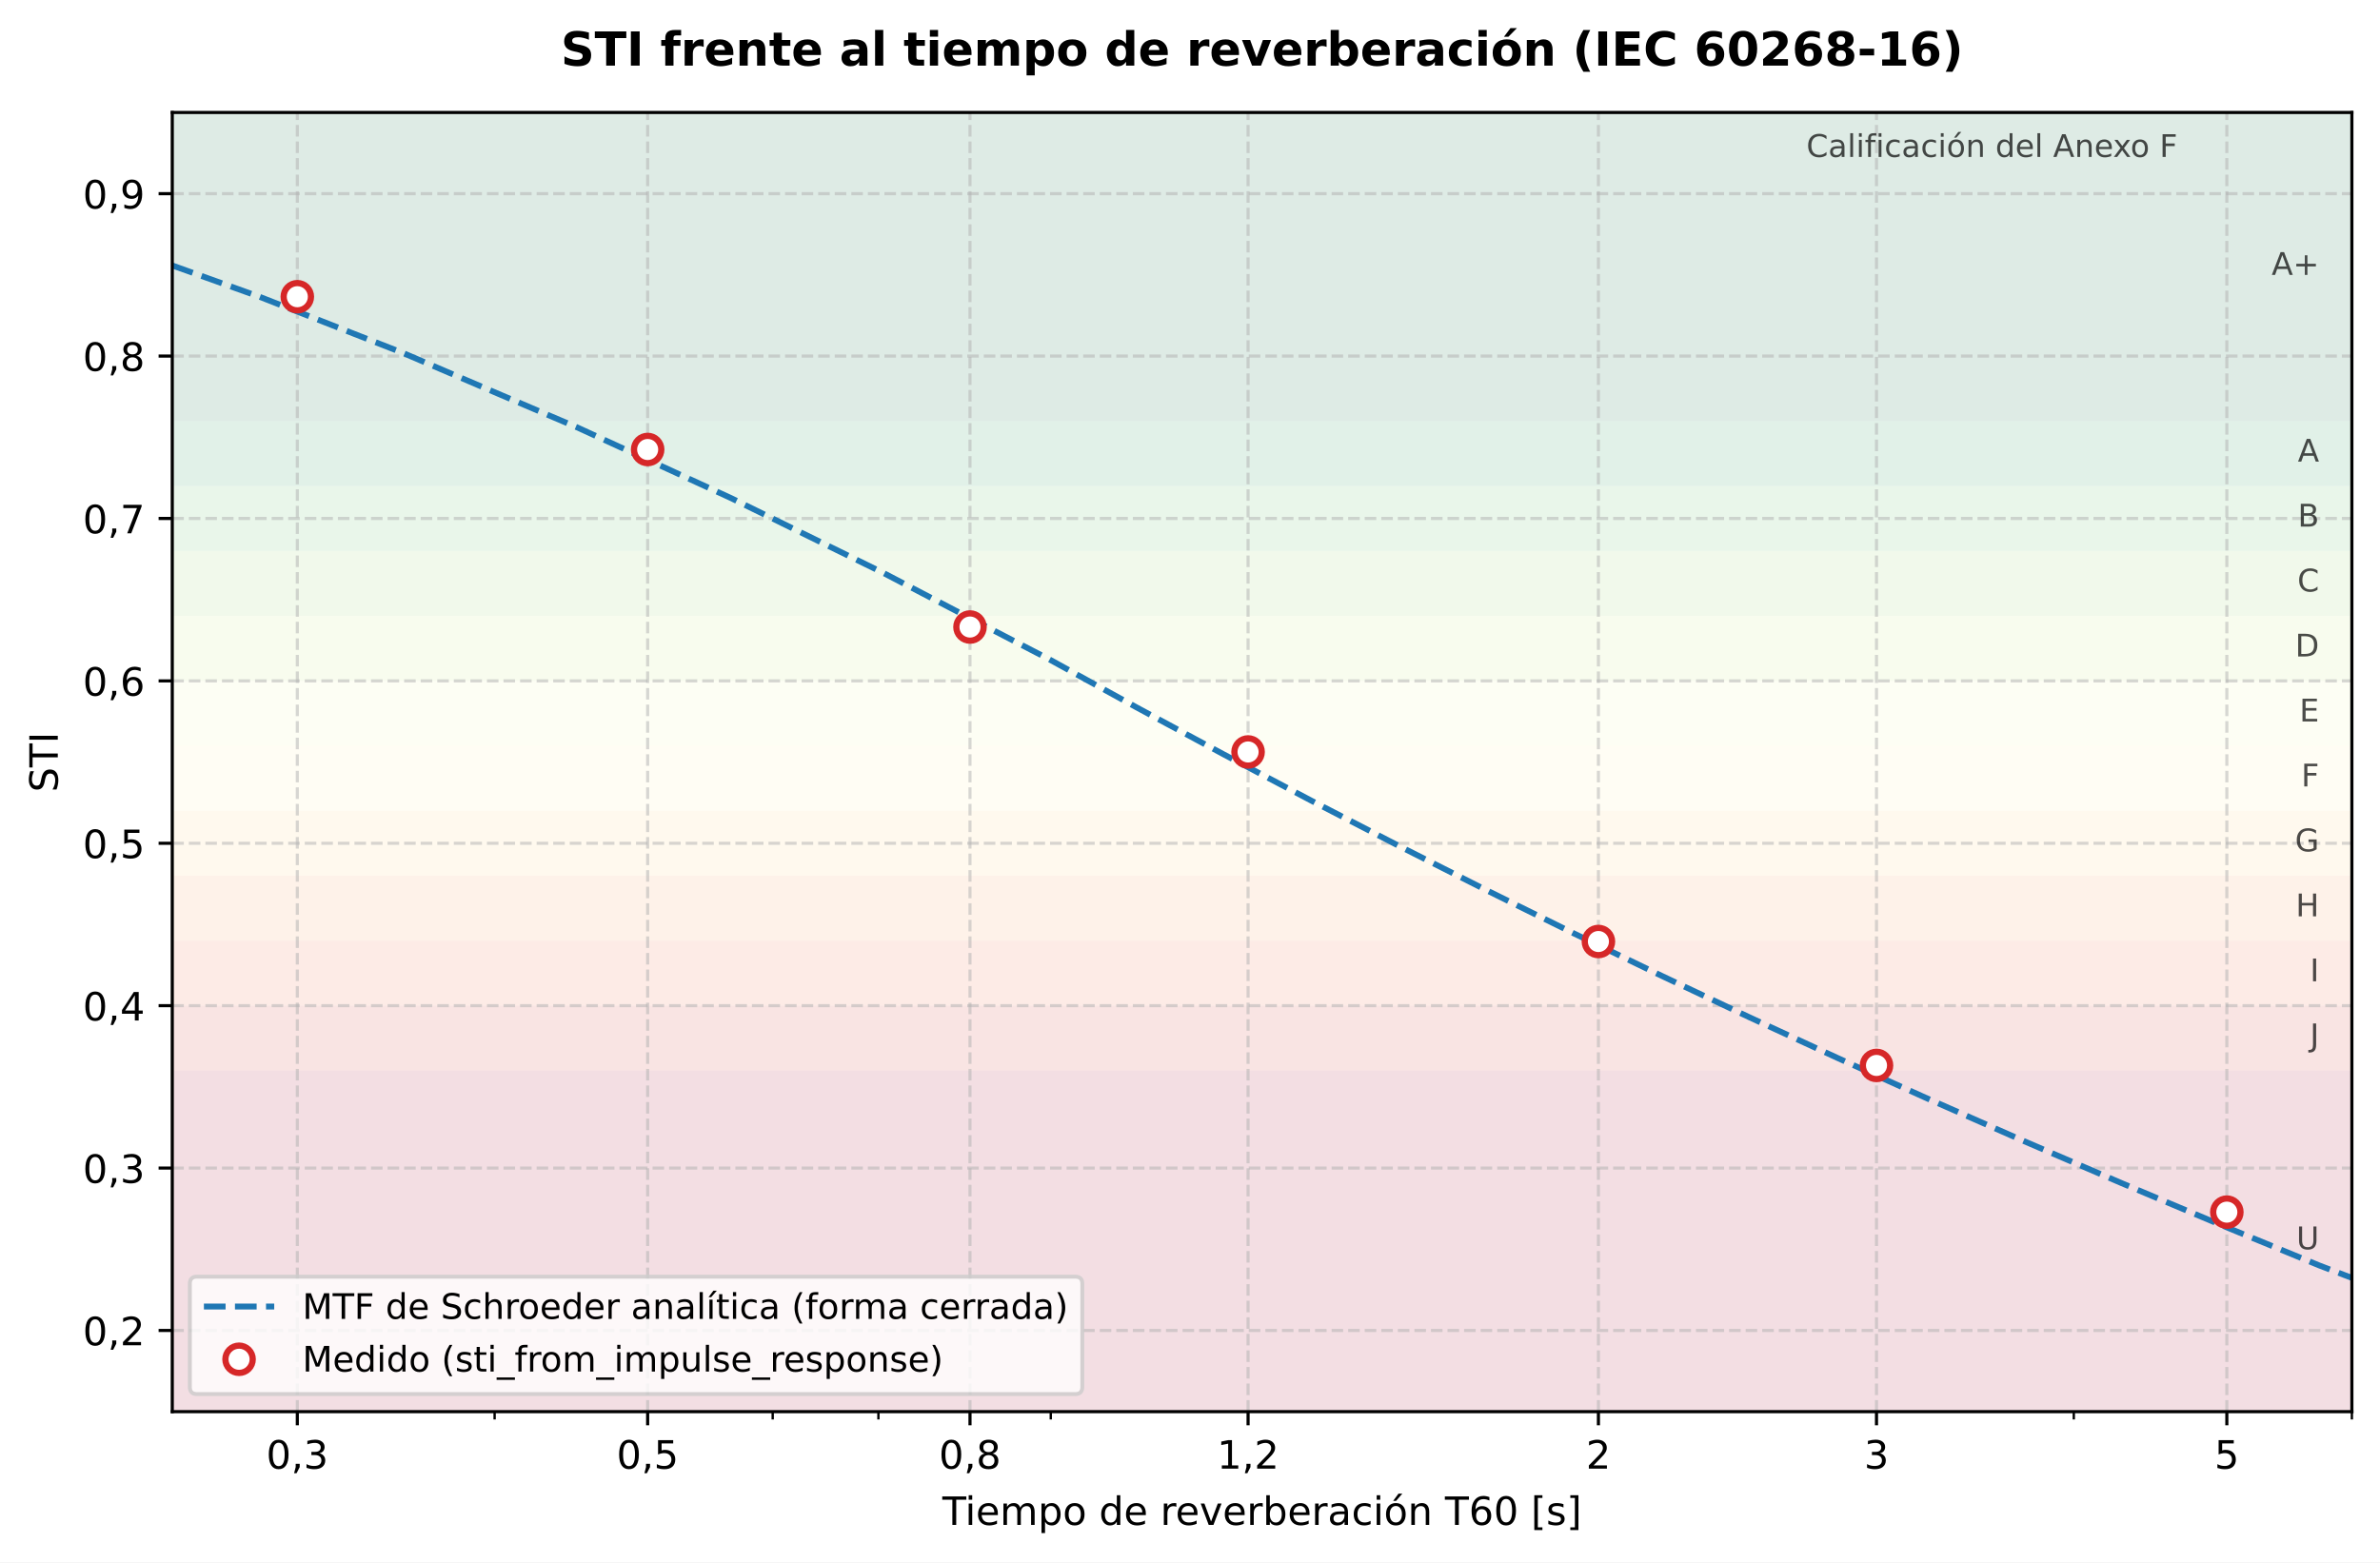
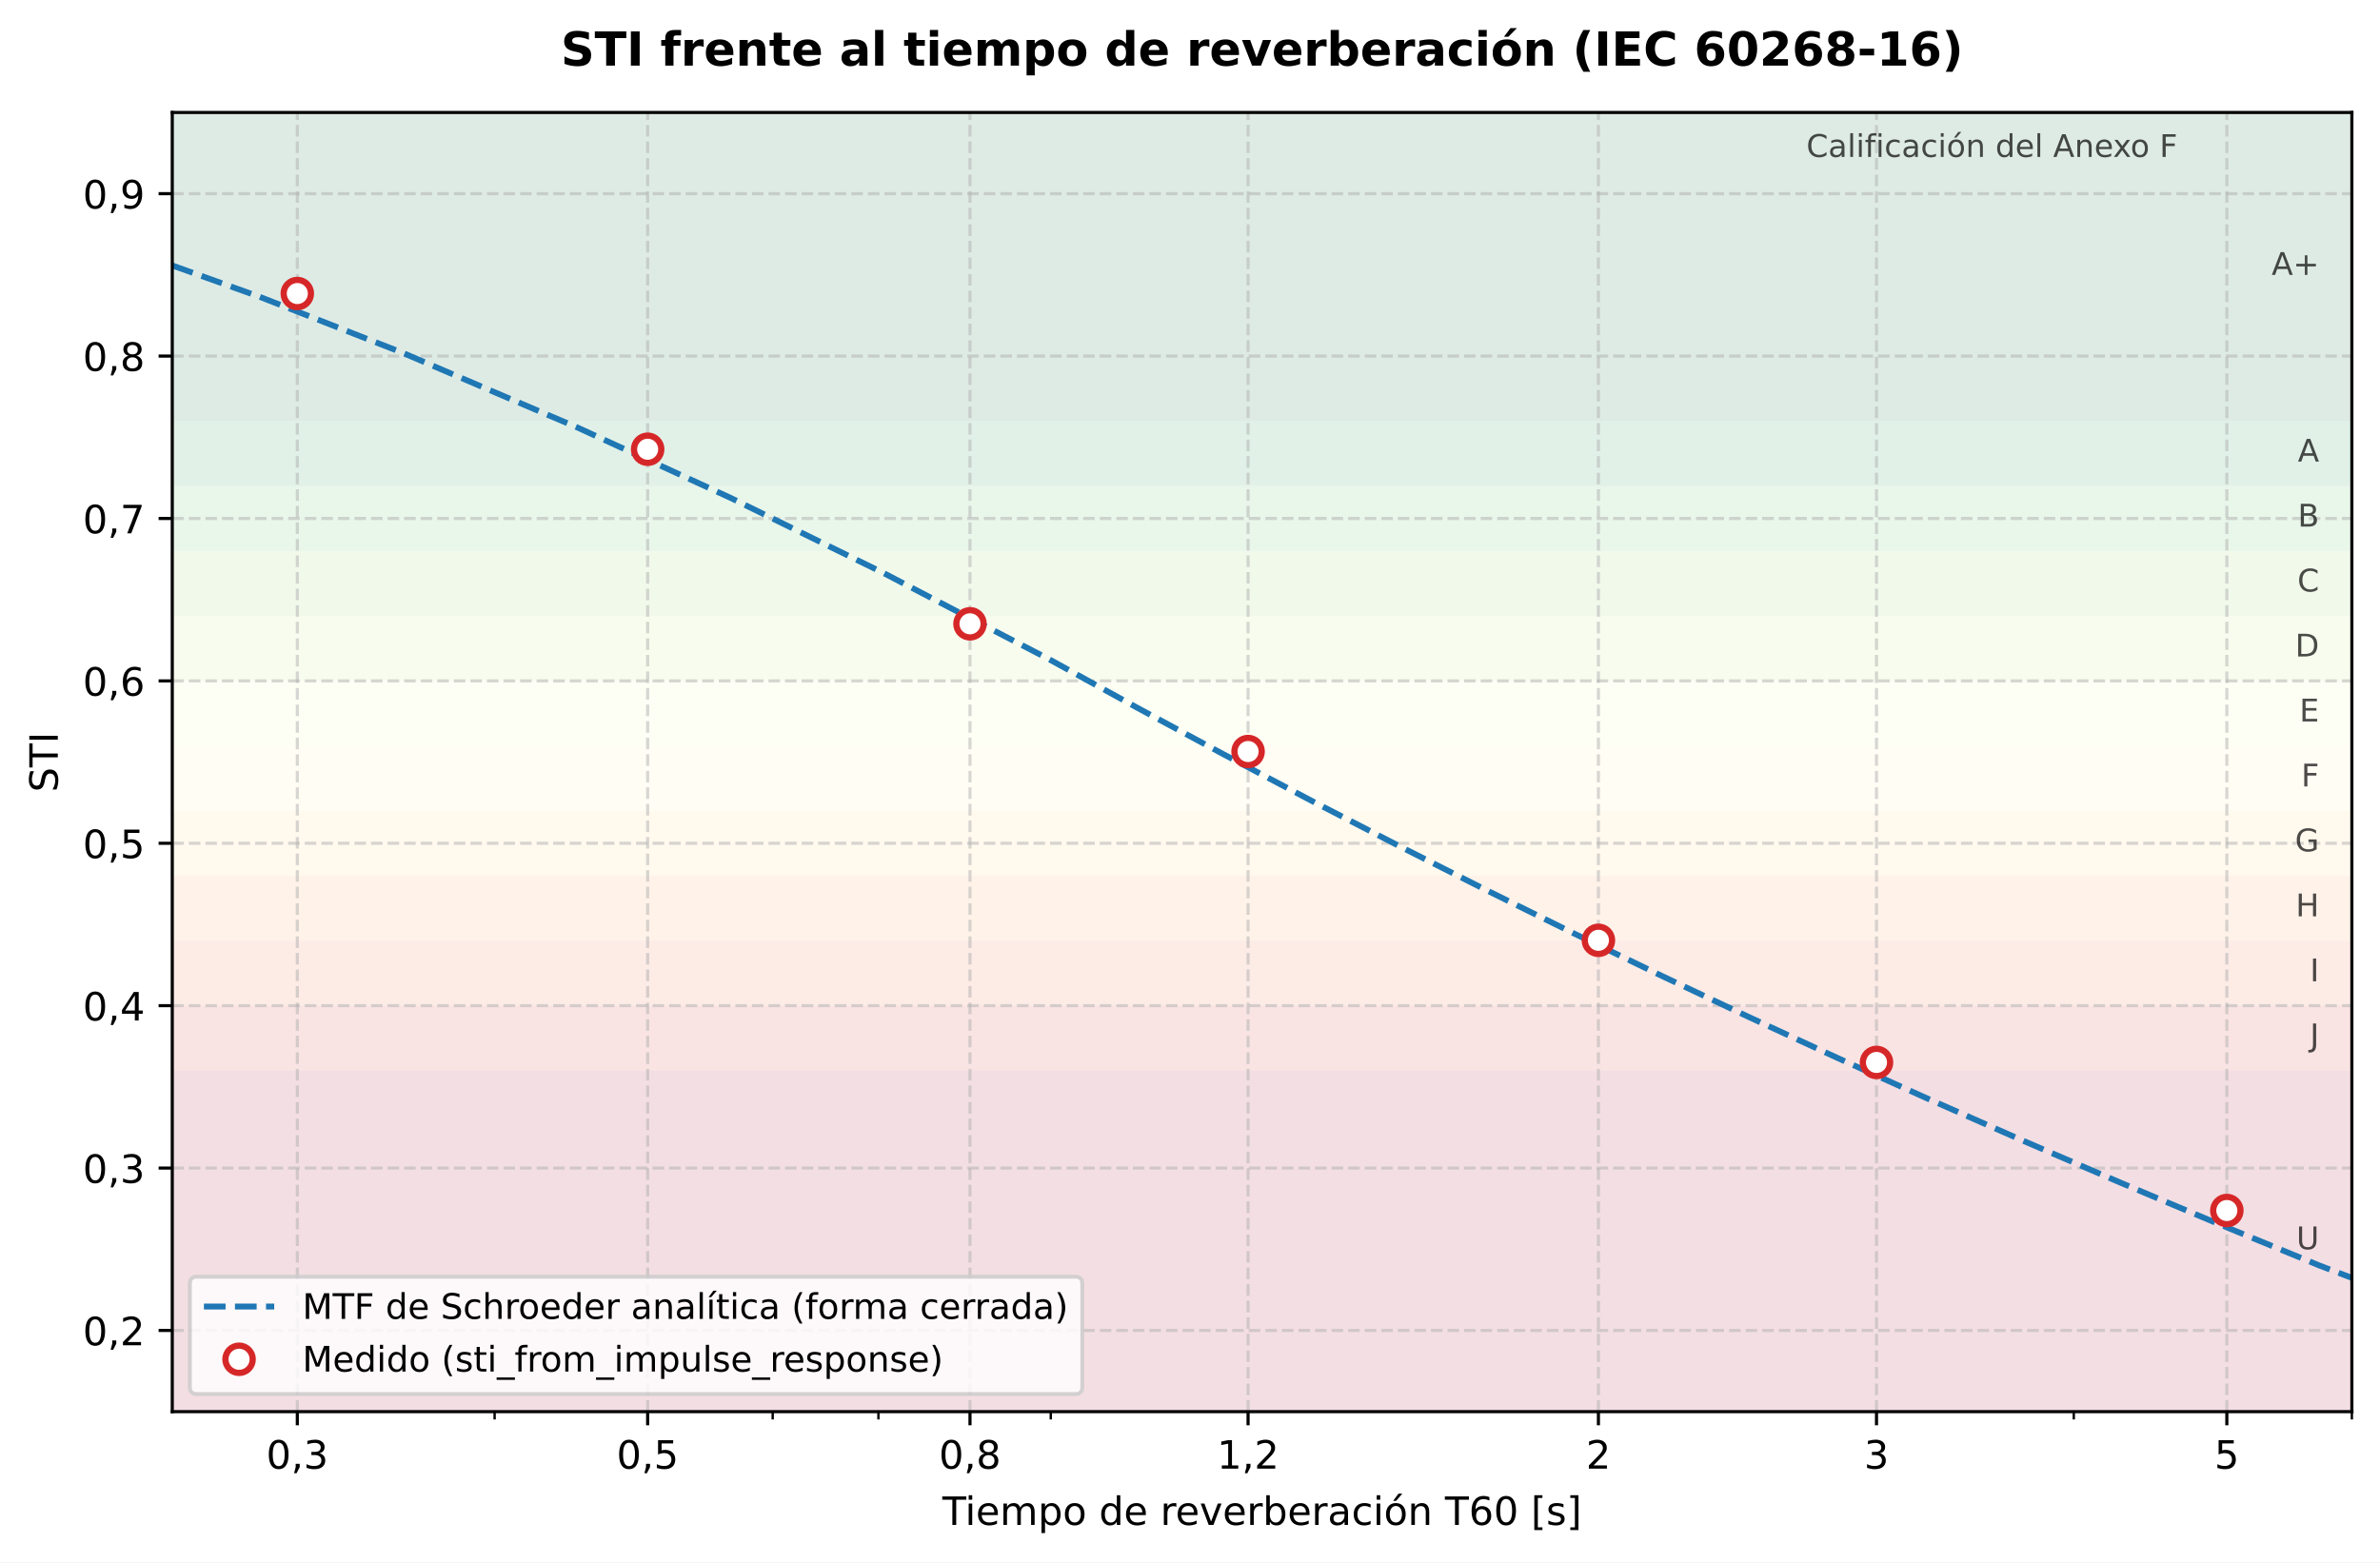
<svg xmlns="http://www.w3.org/2000/svg" xmlns:xlink="http://www.w3.org/1999/xlink" width="609.303pt" height="400.039pt" viewBox="0 0 609.303 400.039" version="1.1">
  <defs>
    <style type="text/css">*{stroke-linejoin: round; stroke-linecap: butt}</style>
  </defs>
  <g id="figure_1">
    <g id="patch_1">
      <path d="M -0 400.039  L 609.303 400.039  L 609.303 0  L -0 0  z " style="fill: #ffffff" />
    </g>
    <g id="axes_1">
      <g id="patch_2">
        <path d="M 44.103 361.438  L 602.103 361.438  L 602.103 28.798  L 44.103 28.798  z " style="fill: #ffffff" />
      </g>
      <g id="patch_3">
        <path d="M 44.103 361.438  L 602.103 361.438  L 602.103 274.12  L 44.103 274.12  z " clip-path="url(#pe2102e52f6)" style="fill: #a50026; opacity: 0.13" />
      </g>
      <g id="patch_4">
        <path d="M 44.103 274.12  L 602.103 274.12  L 602.103 257.488  L 44.103 257.488  z " clip-path="url(#pe2102e52f6)" style="fill: #d22b27; opacity: 0.13" />
      </g>
      <g id="patch_5">
        <path d="M 44.103 257.488  L 602.103 257.488  L 602.103 240.856  L 44.103 240.856  z " clip-path="url(#pe2102e52f6)" style="fill: #ee613e; opacity: 0.13" />
      </g>
      <g id="patch_6">
        <path d="M 44.103 240.856  L 602.103 240.856  L 602.103 224.224  L 44.103 224.224  z " clip-path="url(#pe2102e52f6)" style="fill: #fa9b58; opacity: 0.13" />
      </g>
      <g id="patch_7">
        <path d="M 44.103 224.224  L 602.103 224.224  L 602.103 207.592  L 44.103 207.592  z " clip-path="url(#pe2102e52f6)" style="fill: #fece7c; opacity: 0.13" />
      </g>
      <g id="patch_8">
        <path d="M 44.103 207.592  L 602.103 207.592  L 602.103 190.96  L 44.103 190.96  z " clip-path="url(#pe2102e52f6)" style="fill: #fff1a8; opacity: 0.13" />
      </g>
      <g id="patch_9">
        <path d="M 44.103 190.96  L 602.103 190.96  L 602.103 174.328  L 44.103 174.328  z " clip-path="url(#pe2102e52f6)" style="fill: #eef8a8; opacity: 0.13" />
      </g>
      <g id="patch_10">
        <path d="M 44.103 174.328  L 602.103 174.328  L 602.103 157.696  L 44.103 157.696  z " clip-path="url(#pe2102e52f6)" style="fill: #c7e77f; opacity: 0.13" />
      </g>
      <g id="patch_11">
        <path d="M 44.103 157.696  L 602.103 157.696  L 602.103 141.064  L 44.103 141.064  z " clip-path="url(#pe2102e52f6)" style="fill: #93d168; opacity: 0.13" />
      </g>
      <g id="patch_12">
        <path d="M 44.103 141.064  L 602.103 141.064  L 602.103 124.432  L 44.103 124.432  z " clip-path="url(#pe2102e52f6)" style="fill: #57b65f; opacity: 0.13" />
      </g>
      <g id="patch_13">
        <path d="M 44.103 124.432  L 602.103 124.432  L 602.103 107.8  L 44.103 107.8  z " clip-path="url(#pe2102e52f6)" style="fill: #17934e; opacity: 0.13" />
      </g>
      <g id="patch_14">
        <path d="M 44.103 107.8  L 602.103 107.8  L 602.103 28.798  L 44.103 28.798  z " clip-path="url(#pe2102e52f6)" style="fill: #006837; opacity: 0.13" />
      </g>
      <g id="matplotlib.axis_1">
        <g id="xtick_1">
          <g id="line2d_1">
            <path d="M 76.115 361.438  L 76.115 28.798  " clip-path="url(#pe2102e52f6)" style="fill: none; stroke-dasharray: 2.96,1.28; stroke-dashoffset: 0; stroke: #b0b0b0; stroke-opacity: 0.5; stroke-width: 0.8" />
          </g>
          <g id="line2d_2">
            <defs>
              <path id="m3d27035b55" d="M 0 0  L 0 3.5  " style="stroke: #000000; stroke-width: 0.8" />
            </defs>
            <g>
              <use xlink:href="#m3d27035b55" x="76.115" y="361.438" style="stroke: #000000; stroke-width: 0.8" />
            </g>
          </g>
          <g id="text_1">
            <text style="font-size: 10px; font-family: 'DejaVu Sans', 'Bitstream Vera Sans', 'Computer Modern Sans Serif', 'Lucida Grande', 'Verdana', 'Geneva', 'Lucid', 'Arial', 'Helvetica', 'Avant Garde', sans-serif; text-anchor: middle" x="76.115" y="376.036" transform="rotate(-0 76.11499 376.0358)">0,3</text>
          </g>
        </g>
        <g id="xtick_2">
          <g id="line2d_3">
            <path d="M 165.805 361.438  L 165.805 28.798  " clip-path="url(#pe2102e52f6)" style="fill: none; stroke-dasharray: 2.96,1.28; stroke-dashoffset: 0; stroke: #b0b0b0; stroke-opacity: 0.5; stroke-width: 0.8" />
          </g>
          <g id="line2d_4">
            <g>
              <use xlink:href="#m3d27035b55" x="165.805" y="361.438" style="stroke: #000000; stroke-width: 0.8" />
            </g>
          </g>
          <g id="text_2">
            <text style="font-size: 10px; font-family: 'DejaVu Sans', 'Bitstream Vera Sans', 'Computer Modern Sans Serif', 'Lucida Grande', 'Verdana', 'Geneva', 'Lucid', 'Arial', 'Helvetica', 'Avant Garde', sans-serif; text-anchor: middle" x="165.805" y="376.036" transform="rotate(-0 165.8053 376.0358)">0,5</text>
          </g>
        </g>
        <g id="xtick_3">
          <g id="line2d_5">
            <path d="M 248.328 361.438  L 248.328 28.798  " clip-path="url(#pe2102e52f6)" style="fill: none; stroke-dasharray: 2.96,1.28; stroke-dashoffset: 0; stroke: #b0b0b0; stroke-opacity: 0.5; stroke-width: 0.8" />
          </g>
          <g id="line2d_6">
            <g>
              <use xlink:href="#m3d27035b55" x="248.328" y="361.438" style="stroke: #000000; stroke-width: 0.8" />
            </g>
          </g>
          <g id="text_3">
            <text style="font-size: 10px; font-family: 'DejaVu Sans', 'Bitstream Vera Sans', 'Computer Modern Sans Serif', 'Lucida Grande', 'Verdana', 'Geneva', 'Lucid', 'Arial', 'Helvetica', 'Avant Garde', sans-serif; text-anchor: middle" x="248.328" y="376.036" transform="rotate(-0 248.3282 376.0358)">0,8</text>
          </g>
        </g>
        <g id="xtick_4">
          <g id="line2d_7">
            <path d="M 319.519 361.438  L 319.519 28.798  " clip-path="url(#pe2102e52f6)" style="fill: none; stroke-dasharray: 2.96,1.28; stroke-dashoffset: 0; stroke: #b0b0b0; stroke-opacity: 0.5; stroke-width: 0.8" />
          </g>
          <g id="line2d_8">
            <g>
              <use xlink:href="#m3d27035b55" x="319.519" y="361.438" style="stroke: #000000; stroke-width: 0.8" />
            </g>
          </g>
          <g id="text_4">
            <text style="font-size: 10px; font-family: 'DejaVu Sans', 'Bitstream Vera Sans', 'Computer Modern Sans Serif', 'Lucida Grande', 'Verdana', 'Geneva', 'Lucid', 'Arial', 'Helvetica', 'Avant Garde', sans-serif; text-anchor: middle" x="319.519" y="376.036" transform="rotate(-0 319.5194 376.0358)">1,2</text>
          </g>
        </g>
        <g id="xtick_5">
          <g id="line2d_9">
            <path d="M 409.21 361.438  L 409.21 28.798  " clip-path="url(#pe2102e52f6)" style="fill: none; stroke-dasharray: 2.96,1.28; stroke-dashoffset: 0; stroke: #b0b0b0; stroke-opacity: 0.5; stroke-width: 0.8" />
          </g>
          <g id="line2d_10">
            <g>
              <use xlink:href="#m3d27035b55" x="409.21" y="361.438" style="stroke: #000000; stroke-width: 0.8" />
            </g>
          </g>
          <g id="text_5">
            <text style="font-size: 10px; font-family: 'DejaVu Sans', 'Bitstream Vera Sans', 'Computer Modern Sans Serif', 'Lucida Grande', 'Verdana', 'Geneva', 'Lucid', 'Arial', 'Helvetica', 'Avant Garde', sans-serif; text-anchor: middle" x="409.21" y="376.036" transform="rotate(-0 409.2097 376.0358)">2</text>
          </g>
        </g>
        <g id="xtick_6">
          <g id="line2d_11">
            <path d="M 480.401 361.438  L 480.401 28.798  " clip-path="url(#pe2102e52f6)" style="fill: none; stroke-dasharray: 2.96,1.28; stroke-dashoffset: 0; stroke: #b0b0b0; stroke-opacity: 0.5; stroke-width: 0.8" />
          </g>
          <g id="line2d_12">
            <g>
              <use xlink:href="#m3d27035b55" x="480.401" y="361.438" style="stroke: #000000; stroke-width: 0.8" />
            </g>
          </g>
          <g id="text_6">
            <text style="font-size: 10px; font-family: 'DejaVu Sans', 'Bitstream Vera Sans', 'Computer Modern Sans Serif', 'Lucida Grande', 'Verdana', 'Geneva', 'Lucid', 'Arial', 'Helvetica', 'Avant Garde', sans-serif; text-anchor: middle" x="480.401" y="376.036" transform="rotate(-0 480.4009 376.0358)">3</text>
          </g>
        </g>
        <g id="xtick_7">
          <g id="line2d_13">
            <path d="M 570.091 361.438  L 570.091 28.798  " clip-path="url(#pe2102e52f6)" style="fill: none; stroke-dasharray: 2.96,1.28; stroke-dashoffset: 0; stroke: #b0b0b0; stroke-opacity: 0.5; stroke-width: 0.8" />
          </g>
          <g id="line2d_14">
            <g>
              <use xlink:href="#m3d27035b55" x="570.091" y="361.438" style="stroke: #000000; stroke-width: 0.8" />
            </g>
          </g>
          <g id="text_7">
            <text style="font-size: 10px; font-family: 'DejaVu Sans', 'Bitstream Vera Sans', 'Computer Modern Sans Serif', 'Lucida Grande', 'Verdana', 'Geneva', 'Lucid', 'Arial', 'Helvetica', 'Avant Garde', sans-serif; text-anchor: middle" x="570.091" y="376.036" transform="rotate(-0 570.0913 376.0358)">5</text>
          </g>
        </g>
        <g id="xtick_8">
          <g id="line2d_15">
            <defs>
              <path id="md1b22fa4b4" d="M 0 0  L 0 2  " style="stroke: #000000; stroke-width: 0.6" />
            </defs>
            <g>
              <use xlink:href="#md1b22fa4b4" x="126.626" y="361.438" style="stroke: #000000; stroke-width: 0.6" />
            </g>
          </g>
        </g>
        <g id="xtick_9">
          <g id="line2d_16">
            <g>
              <use xlink:href="#md1b22fa4b4" x="197.817" y="361.438" style="stroke: #000000; stroke-width: 0.6" />
            </g>
          </g>
        </g>
        <g id="xtick_10">
          <g id="line2d_17">
            <g>
              <use xlink:href="#md1b22fa4b4" x="224.883" y="361.438" style="stroke: #000000; stroke-width: 0.6" />
            </g>
          </g>
        </g>
        <g id="xtick_11">
          <g id="line2d_18">
            <g>
              <use xlink:href="#md1b22fa4b4" x="269.008" y="361.438" style="stroke: #000000; stroke-width: 0.6" />
            </g>
          </g>
        </g>
        <g id="xtick_12">
          <g id="line2d_19">
            <g>
              <use xlink:href="#md1b22fa4b4" x="530.912" y="361.438" style="stroke: #000000; stroke-width: 0.6" />
            </g>
          </g>
        </g>
        <g id="xtick_13">
          <g id="line2d_20">
            <g>
              <use xlink:href="#md1b22fa4b4" x="602.103" y="361.438" style="stroke: #000000; stroke-width: 0.6" />
            </g>
          </g>
        </g>
        <g id="text_8">
          <text style="font-size: 10px; font-family: 'DejaVu Sans', 'Bitstream Vera Sans', 'Computer Modern Sans Serif', 'Lucida Grande', 'Verdana', 'Geneva', 'Lucid', 'Arial', 'Helvetica', 'Avant Garde', sans-serif; text-anchor: middle" x="323.103" y="390.437" transform="rotate(-0 323.1031 390.4366)">Tiempo de reverberación T60 [s]</text>
        </g>
      </g>
      <g id="matplotlib.axis_2">
        <g id="ytick_1">
          <g id="line2d_21">
            <path d="M 44.103 340.648  L 602.103 340.648  " clip-path="url(#pe2102e52f6)" style="fill: none; stroke-dasharray: 2.96,1.28; stroke-dashoffset: 0; stroke: #b0b0b0; stroke-opacity: 0.5; stroke-width: 0.8" />
          </g>
          <g id="line2d_22">
            <defs>
              <path id="mef640d9f3a" d="M 0 0  L -3.5 0  " style="stroke: #000000; stroke-width: 0.8" />
            </defs>
            <g>
              <use xlink:href="#mef640d9f3a" x="44.103" y="340.648" style="stroke: #000000; stroke-width: 0.8" />
            </g>
          </g>
          <g id="text_9">
            <text style="font-size: 10px; font-family: 'DejaVu Sans', 'Bitstream Vera Sans', 'Computer Modern Sans Serif', 'Lucida Grande', 'Verdana', 'Geneva', 'Lucid', 'Arial', 'Helvetica', 'Avant Garde', sans-serif; text-anchor: end" x="37.103" y="344.447" transform="rotate(-0 37.10312 344.447)">0,2</text>
          </g>
        </g>
        <g id="ytick_2">
          <g id="line2d_23">
            <path d="M 44.103 299.068  L 602.103 299.068  " clip-path="url(#pe2102e52f6)" style="fill: none; stroke-dasharray: 2.96,1.28; stroke-dashoffset: 0; stroke: #b0b0b0; stroke-opacity: 0.5; stroke-width: 0.8" />
          </g>
          <g id="line2d_24">
            <g>
              <use xlink:href="#mef640d9f3a" x="44.103" y="299.068" style="stroke: #000000; stroke-width: 0.8" />
            </g>
          </g>
          <g id="text_10">
            <text style="font-size: 10px; font-family: 'DejaVu Sans', 'Bitstream Vera Sans', 'Computer Modern Sans Serif', 'Lucida Grande', 'Verdana', 'Geneva', 'Lucid', 'Arial', 'Helvetica', 'Avant Garde', sans-serif; text-anchor: end" x="37.103" y="302.867" transform="rotate(-0 37.10312 302.867)">0,3</text>
          </g>
        </g>
        <g id="ytick_3">
          <g id="line2d_25">
            <path d="M 44.103 257.488  L 602.103 257.488  " clip-path="url(#pe2102e52f6)" style="fill: none; stroke-dasharray: 2.96,1.28; stroke-dashoffset: 0; stroke: #b0b0b0; stroke-opacity: 0.5; stroke-width: 0.8" />
          </g>
          <g id="line2d_26">
            <g>
              <use xlink:href="#mef640d9f3a" x="44.103" y="257.488" style="stroke: #000000; stroke-width: 0.8" />
            </g>
          </g>
          <g id="text_11">
            <text style="font-size: 10px; font-family: 'DejaVu Sans', 'Bitstream Vera Sans', 'Computer Modern Sans Serif', 'Lucida Grande', 'Verdana', 'Geneva', 'Lucid', 'Arial', 'Helvetica', 'Avant Garde', sans-serif; text-anchor: end" x="37.103" y="261.287" transform="rotate(-0 37.10312 261.287)">0,4</text>
          </g>
        </g>
        <g id="ytick_4">
          <g id="line2d_27">
            <path d="M 44.103 215.908  L 602.103 215.908  " clip-path="url(#pe2102e52f6)" style="fill: none; stroke-dasharray: 2.96,1.28; stroke-dashoffset: 0; stroke: #b0b0b0; stroke-opacity: 0.5; stroke-width: 0.8" />
          </g>
          <g id="line2d_28">
            <g>
              <use xlink:href="#mef640d9f3a" x="44.103" y="215.908" style="stroke: #000000; stroke-width: 0.8" />
            </g>
          </g>
          <g id="text_12">
            <text style="font-size: 10px; font-family: 'DejaVu Sans', 'Bitstream Vera Sans', 'Computer Modern Sans Serif', 'Lucida Grande', 'Verdana', 'Geneva', 'Lucid', 'Arial', 'Helvetica', 'Avant Garde', sans-serif; text-anchor: end" x="37.103" y="219.707" transform="rotate(-0 37.10312 219.707)">0,5</text>
          </g>
        </g>
        <g id="ytick_5">
          <g id="line2d_29">
            <path d="M 44.103 174.328  L 602.103 174.328  " clip-path="url(#pe2102e52f6)" style="fill: none; stroke-dasharray: 2.96,1.28; stroke-dashoffset: 0; stroke: #b0b0b0; stroke-opacity: 0.5; stroke-width: 0.8" />
          </g>
          <g id="line2d_30">
            <g>
              <use xlink:href="#mef640d9f3a" x="44.103" y="174.328" style="stroke: #000000; stroke-width: 0.8" />
            </g>
          </g>
          <g id="text_13">
            <text style="font-size: 10px; font-family: 'DejaVu Sans', 'Bitstream Vera Sans', 'Computer Modern Sans Serif', 'Lucida Grande', 'Verdana', 'Geneva', 'Lucid', 'Arial', 'Helvetica', 'Avant Garde', sans-serif; text-anchor: end" x="37.103" y="178.127" transform="rotate(-0 37.10312 178.127)">0,6</text>
          </g>
        </g>
        <g id="ytick_6">
          <g id="line2d_31">
            <path d="M 44.103 132.748  L 602.103 132.748  " clip-path="url(#pe2102e52f6)" style="fill: none; stroke-dasharray: 2.96,1.28; stroke-dashoffset: 0; stroke: #b0b0b0; stroke-opacity: 0.5; stroke-width: 0.8" />
          </g>
          <g id="line2d_32">
            <g>
              <use xlink:href="#mef640d9f3a" x="44.103" y="132.748" style="stroke: #000000; stroke-width: 0.8" />
            </g>
          </g>
          <g id="text_14">
            <text style="font-size: 10px; font-family: 'DejaVu Sans', 'Bitstream Vera Sans', 'Computer Modern Sans Serif', 'Lucida Grande', 'Verdana', 'Geneva', 'Lucid', 'Arial', 'Helvetica', 'Avant Garde', sans-serif; text-anchor: end" x="37.103" y="136.547" transform="rotate(-0 37.10312 136.547)">0,7</text>
          </g>
        </g>
        <g id="ytick_7">
          <g id="line2d_33">
            <path d="M 44.103 91.168  L 602.103 91.168  " clip-path="url(#pe2102e52f6)" style="fill: none; stroke-dasharray: 2.96,1.28; stroke-dashoffset: 0; stroke: #b0b0b0; stroke-opacity: 0.5; stroke-width: 0.8" />
          </g>
          <g id="line2d_34">
            <g>
              <use xlink:href="#mef640d9f3a" x="44.103" y="91.168" style="stroke: #000000; stroke-width: 0.8" />
            </g>
          </g>
          <g id="text_15">
            <text style="font-size: 10px; font-family: 'DejaVu Sans', 'Bitstream Vera Sans', 'Computer Modern Sans Serif', 'Lucida Grande', 'Verdana', 'Geneva', 'Lucid', 'Arial', 'Helvetica', 'Avant Garde', sans-serif; text-anchor: end" x="37.103" y="94.967" transform="rotate(-0 37.10312 94.96695)">0,8</text>
          </g>
        </g>
        <g id="ytick_8">
          <g id="line2d_35">
            <path d="M 44.103 49.588  L 602.103 49.588  " clip-path="url(#pe2102e52f6)" style="fill: none; stroke-dasharray: 2.96,1.28; stroke-dashoffset: 0; stroke: #b0b0b0; stroke-opacity: 0.5; stroke-width: 0.8" />
          </g>
          <g id="line2d_36">
            <g>
              <use xlink:href="#mef640d9f3a" x="44.103" y="49.588" style="stroke: #000000; stroke-width: 0.8" />
            </g>
          </g>
          <g id="text_16">
            <text style="font-size: 10px; font-family: 'DejaVu Sans', 'Bitstream Vera Sans', 'Computer Modern Sans Serif', 'Lucida Grande', 'Verdana', 'Geneva', 'Lucid', 'Arial', 'Helvetica', 'Avant Garde', sans-serif; text-anchor: end" x="37.103" y="53.387" transform="rotate(-0 37.10312 53.38695)">0,9</text>
          </g>
        </g>
        <g id="text_17">
          <text style="font-size: 10px; font-family: 'DejaVu Sans', 'Bitstream Vera Sans', 'Computer Modern Sans Serif', 'Lucida Grande', 'Verdana', 'Geneva', 'Lucid', 'Arial', 'Helvetica', 'Avant Garde', sans-serif; text-anchor: middle" x="14.798" y="195.118" transform="rotate(-90 14.79766 195.1181)">STI</text>
        </g>
      </g>
      <g id="line2d_37">
        <path d="M 44.103 67.968  L 66.535 76.019  L 94.575 87.008  L 102.988 90.296  L 128.224 101.106  L 147.852 109.467  L 173.088 121.065  L 187.108 127.513  L 212.344 139.911  L 226.364 146.799  L 248.797 158.518  L 268.425 168.705  L 290.857 181.055  L 313.289 193.156  L 335.721 205.005  L 358.153 216.6  L 380.586 227.943  L 403.018 239.033  L 425.45 249.875  L 447.882 260.472  L 470.314 270.831  L 492.746 280.96  L 517.983 292.092  L 543.219 302.961  L 568.455 313.584  L 593.691 323.98  L 602.103 327.194  L 602.103 327.194  " clip-path="url(#pe2102e52f6)" style="fill: none; stroke-dasharray: 5.55,2.4; stroke-dashoffset: 0; stroke: #1f77b4; stroke-width: 1.5" />
      </g>
      <g id="line2d_38">
        <defs>
          <path id="m0124a2d90b" d="M 0 3.5  C 0.928 3.5 1.819 3.131 2.475 2.475  C 3.131 1.819 3.5 0.928 3.5 0  C 3.5 -0.928 3.131 -1.819 2.475 -2.475  C 1.819 -3.131 0.928 -3.5 0 -3.5  C -0.928 -3.5 -1.819 -3.131 -2.475 -2.475  C -3.131 -1.819 -3.5 -0.928 -3.5 0  C -3.5 0.928 -3.131 1.819 -2.475 2.475  C -1.819 3.131 -0.928 3.5 0 3.5  z " style="stroke: #d62728; stroke-width: 1.6" />
        </defs>
        <g clip-path="url(#pe2102e52f6)">
-           <use xlink:href="#m0124a2d90b" x="76.115" y="75.971" style="fill: #ffffff; stroke: #d62728; stroke-width: 1.6" />
-           <use xlink:href="#m0124a2d90b" x="165.805" y="115.091" style="fill: #ffffff; stroke: #d62728; stroke-width: 1.6" />
-           <use xlink:href="#m0124a2d90b" x="248.328" y="160.544" style="fill: #ffffff; stroke: #d62728; stroke-width: 1.6" />
-           <use xlink:href="#m0124a2d90b" x="319.519" y="192.532" style="fill: #ffffff; stroke: #d62728; stroke-width: 1.6" />
-           <use xlink:href="#m0124a2d90b" x="409.21" y="241.065" style="fill: #ffffff; stroke: #d62728; stroke-width: 1.6" />
-           <use xlink:href="#m0124a2d90b" x="480.401" y="272.794" style="fill: #ffffff; stroke: #d62728; stroke-width: 1.6" />
-           <use xlink:href="#m0124a2d90b" x="570.091" y="310.356" style="fill: #ffffff; stroke: #d62728; stroke-width: 1.6" />
+           <use xlink:href="#m0124a2d90b" x="76.115" y="75.157" style="fill: #ffffff; stroke: #d62728; stroke-width: 1.6" />
+           <use xlink:href="#m0124a2d90b" x="165.805" y="115.024" style="fill: #ffffff; stroke: #d62728; stroke-width: 1.6" />
+           <use xlink:href="#m0124a2d90b" x="248.328" y="159.719" style="fill: #ffffff; stroke: #d62728; stroke-width: 1.6" />
+           <use xlink:href="#m0124a2d90b" x="319.519" y="192.42" style="fill: #ffffff; stroke: #d62728; stroke-width: 1.6" />
+           <use xlink:href="#m0124a2d90b" x="409.21" y="240.757" style="fill: #ffffff; stroke: #d62728; stroke-width: 1.6" />
+           <use xlink:href="#m0124a2d90b" x="480.401" y="272.028" style="fill: #ffffff; stroke: #d62728; stroke-width: 1.6" />
+           <use xlink:href="#m0124a2d90b" x="570.091" y="309.943" style="fill: #ffffff; stroke: #d62728; stroke-width: 1.6" />
        </g>
      </g>
      <g id="patch_15">
        <path d="M 44.103 361.438  L 44.103 28.798  " style="fill: none; stroke: #000000; stroke-width: 0.8; stroke-linejoin: miter; stroke-linecap: square" />
      </g>
      <g id="patch_16">
        <path d="M 602.103 361.438  L 602.103 28.798  " style="fill: none; stroke: #000000; stroke-width: 0.8; stroke-linejoin: miter; stroke-linecap: square" />
      </g>
      <g id="patch_17">
        <path d="M 44.103 361.438  L 602.103 361.438  " style="fill: none; stroke: #000000; stroke-width: 0.8; stroke-linejoin: miter; stroke-linecap: square" />
      </g>
      <g id="patch_18">
        <path d="M 44.103 28.798  L 602.103 28.798  " style="fill: none; stroke: #000000; stroke-width: 0.8; stroke-linejoin: miter; stroke-linecap: square" />
      </g>
      <g id="text_18">
        <text style="font-size: 8px; font-family: 'DejaVu Sans', 'Bitstream Vera Sans', 'Computer Modern Sans Serif', 'Lucida Grande', 'Verdana', 'Geneva', 'Lucid', 'Arial', 'Helvetica', 'Avant Garde', sans-serif; text-anchor: end; opacity: 0.7" x="593.733" y="319.857" transform="rotate(-0 593.7331 319.8573)">U</text>
      </g>
      <g id="text_19">
        <text style="font-size: 8px; font-family: 'DejaVu Sans', 'Bitstream Vera Sans', 'Computer Modern Sans Serif', 'Lucida Grande', 'Verdana', 'Geneva', 'Lucid', 'Arial', 'Helvetica', 'Avant Garde', sans-serif; text-anchor: end; opacity: 0.7" x="593.733" y="267.882" transform="rotate(-0 593.7331 267.8822)">J</text>
      </g>
      <g id="text_20">
        <text style="font-size: 8px; font-family: 'DejaVu Sans', 'Bitstream Vera Sans', 'Computer Modern Sans Serif', 'Lucida Grande', 'Verdana', 'Geneva', 'Lucid', 'Arial', 'Helvetica', 'Avant Garde', sans-serif; text-anchor: end; opacity: 0.7" x="593.733" y="251.25" transform="rotate(-0 593.7331 251.2502)">I</text>
      </g>
      <g id="text_21">
        <text style="font-size: 8px; font-family: 'DejaVu Sans', 'Bitstream Vera Sans', 'Computer Modern Sans Serif', 'Lucida Grande', 'Verdana', 'Geneva', 'Lucid', 'Arial', 'Helvetica', 'Avant Garde', sans-serif; text-anchor: end; opacity: 0.7" x="593.733" y="234.618" transform="rotate(-0 593.7331 234.6182)">H</text>
      </g>
      <g id="text_22">
        <text style="font-size: 8px; font-family: 'DejaVu Sans', 'Bitstream Vera Sans', 'Computer Modern Sans Serif', 'Lucida Grande', 'Verdana', 'Geneva', 'Lucid', 'Arial', 'Helvetica', 'Avant Garde', sans-serif; text-anchor: end; opacity: 0.7" x="593.733" y="217.986" transform="rotate(-0 593.7331 217.9863)">G</text>
      </g>
      <g id="text_23">
        <text style="font-size: 8px; font-family: 'DejaVu Sans', 'Bitstream Vera Sans', 'Computer Modern Sans Serif', 'Lucida Grande', 'Verdana', 'Geneva', 'Lucid', 'Arial', 'Helvetica', 'Avant Garde', sans-serif; text-anchor: end; opacity: 0.7" x="593.733" y="201.354" transform="rotate(-0 593.7331 201.3543)">F</text>
      </g>
      <g id="text_24">
        <text style="font-size: 8px; font-family: 'DejaVu Sans', 'Bitstream Vera Sans', 'Computer Modern Sans Serif', 'Lucida Grande', 'Verdana', 'Geneva', 'Lucid', 'Arial', 'Helvetica', 'Avant Garde', sans-serif; text-anchor: end; opacity: 0.7" x="593.733" y="184.722" transform="rotate(-0 593.7331 184.7223)">E</text>
      </g>
      <g id="text_25">
        <text style="font-size: 8px; font-family: 'DejaVu Sans', 'Bitstream Vera Sans', 'Computer Modern Sans Serif', 'Lucida Grande', 'Verdana', 'Geneva', 'Lucid', 'Arial', 'Helvetica', 'Avant Garde', sans-serif; text-anchor: end; opacity: 0.7" x="593.733" y="168.09" transform="rotate(-0 593.7331 168.0902)">D</text>
      </g>
      <g id="text_26">
        <text style="font-size: 8px; font-family: 'DejaVu Sans', 'Bitstream Vera Sans', 'Computer Modern Sans Serif', 'Lucida Grande', 'Verdana', 'Geneva', 'Lucid', 'Arial', 'Helvetica', 'Avant Garde', sans-serif; text-anchor: end; opacity: 0.7" x="593.733" y="151.458" transform="rotate(-0 593.7331 151.4582)">C</text>
      </g>
      <g id="text_27">
        <text style="font-size: 8px; font-family: 'DejaVu Sans', 'Bitstream Vera Sans', 'Computer Modern Sans Serif', 'Lucida Grande', 'Verdana', 'Geneva', 'Lucid', 'Arial', 'Helvetica', 'Avant Garde', sans-serif; text-anchor: end; opacity: 0.7" x="593.733" y="134.826" transform="rotate(-0 593.7331 134.8262)">B</text>
      </g>
      <g id="text_28">
        <text style="font-size: 8px; font-family: 'DejaVu Sans', 'Bitstream Vera Sans', 'Computer Modern Sans Serif', 'Lucida Grande', 'Verdana', 'Geneva', 'Lucid', 'Arial', 'Helvetica', 'Avant Garde', sans-serif; text-anchor: end; opacity: 0.7" x="593.733" y="118.194" transform="rotate(-0 593.7331 118.1942)">A</text>
      </g>
      <g id="text_29">
        <text style="font-size: 8px; font-family: 'DejaVu Sans', 'Bitstream Vera Sans', 'Computer Modern Sans Serif', 'Lucida Grande', 'Verdana', 'Geneva', 'Lucid', 'Arial', 'Helvetica', 'Avant Garde', sans-serif; text-anchor: end; opacity: 0.7" x="593.733" y="70.377" transform="rotate(-0 593.7331 70.37725)">A+</text>
      </g>
      <g id="text_30">
        <text style="font-size: 8px; font-family: 'DejaVu Sans', 'Bitstream Vera Sans', 'Computer Modern Sans Serif', 'Lucida Grande', 'Verdana', 'Geneva', 'Lucid', 'Arial', 'Helvetica', 'Avant Garde', sans-serif; text-anchor: end; opacity: 0.7" x="557.463" y="40.186" transform="rotate(-0 557.4631 40.18648)">Calificación del Anexo F</text>
      </g>
      <g id="text_31">
        <text style="font-weight: 700; font-size: 12px; font-family: 'DejaVu Sans', 'Bitstream Vera Sans', 'Computer Modern Sans Serif', 'Lucida Grande', 'Verdana', 'Geneva', 'Lucid', 'Arial', 'Helvetica', 'Avant Garde', sans-serif; text-anchor: middle" x="323.103" y="16.798" transform="rotate(-0 323.1031 16.79812)">STI frente al tiempo de reverberación (IEC 60268-16)</text>
      </g>
      <g id="legend_1">
        <g id="patch_19">
          <path d="M 50.403 356.938  L 275.281 356.938  Q 277.081 356.938 277.081 355.138  L 277.081 328.677  Q 277.081 326.877 275.281 326.877  L 50.403 326.877  Q 48.603 326.877 48.603 328.677  L 48.603 355.138  Q 48.603 356.938 50.403 356.938  z " style="fill: #ffffff; opacity: 0.8; stroke: #cccccc; stroke-linejoin: miter" />
        </g>
        <g id="line2d_39">
          <path d="M 52.203 334.525  L 61.203 334.525  L 70.203 334.525  " style="fill: none; stroke-dasharray: 5.55,2.4; stroke-dashoffset: 0; stroke: #1f77b4; stroke-width: 1.5" />
        </g>
        <g id="text_32">
          <text style="font-size: 9px; font-family: 'DejaVu Sans', 'Bitstream Vera Sans', 'Computer Modern Sans Serif', 'Lucida Grande', 'Verdana', 'Geneva', 'Lucid', 'Arial', 'Helvetica', 'Avant Garde', sans-serif; text-anchor: start" x="77.403" y="337.675" transform="rotate(-0 77.40313 337.6753)">MTF de Schroeder analítica (forma cerrada)</text>
        </g>
        <g id="line2d_40">
          <g>
            <use xlink:href="#m0124a2d90b" x="61.203" y="348.026" style="fill: #ffffff; stroke: #d62728; stroke-width: 1.6" />
          </g>
        </g>
        <g id="text_33">
          <text style="font-size: 9px; font-family: 'DejaVu Sans', 'Bitstream Vera Sans', 'Computer Modern Sans Serif', 'Lucida Grande', 'Verdana', 'Geneva', 'Lucid', 'Arial', 'Helvetica', 'Avant Garde', sans-serif; text-anchor: start" x="77.403" y="351.176" transform="rotate(-0 77.40313 351.176)">Medido (sti_from_impulse_response)</text>
        </g>
      </g>
    </g>
  </g>
  <defs>
    <clipPath id="pe2102e52f6">
      <rect x="44.103" y="28.798" width="558" height="332.64" />
    </clipPath>
  </defs>
</svg>
